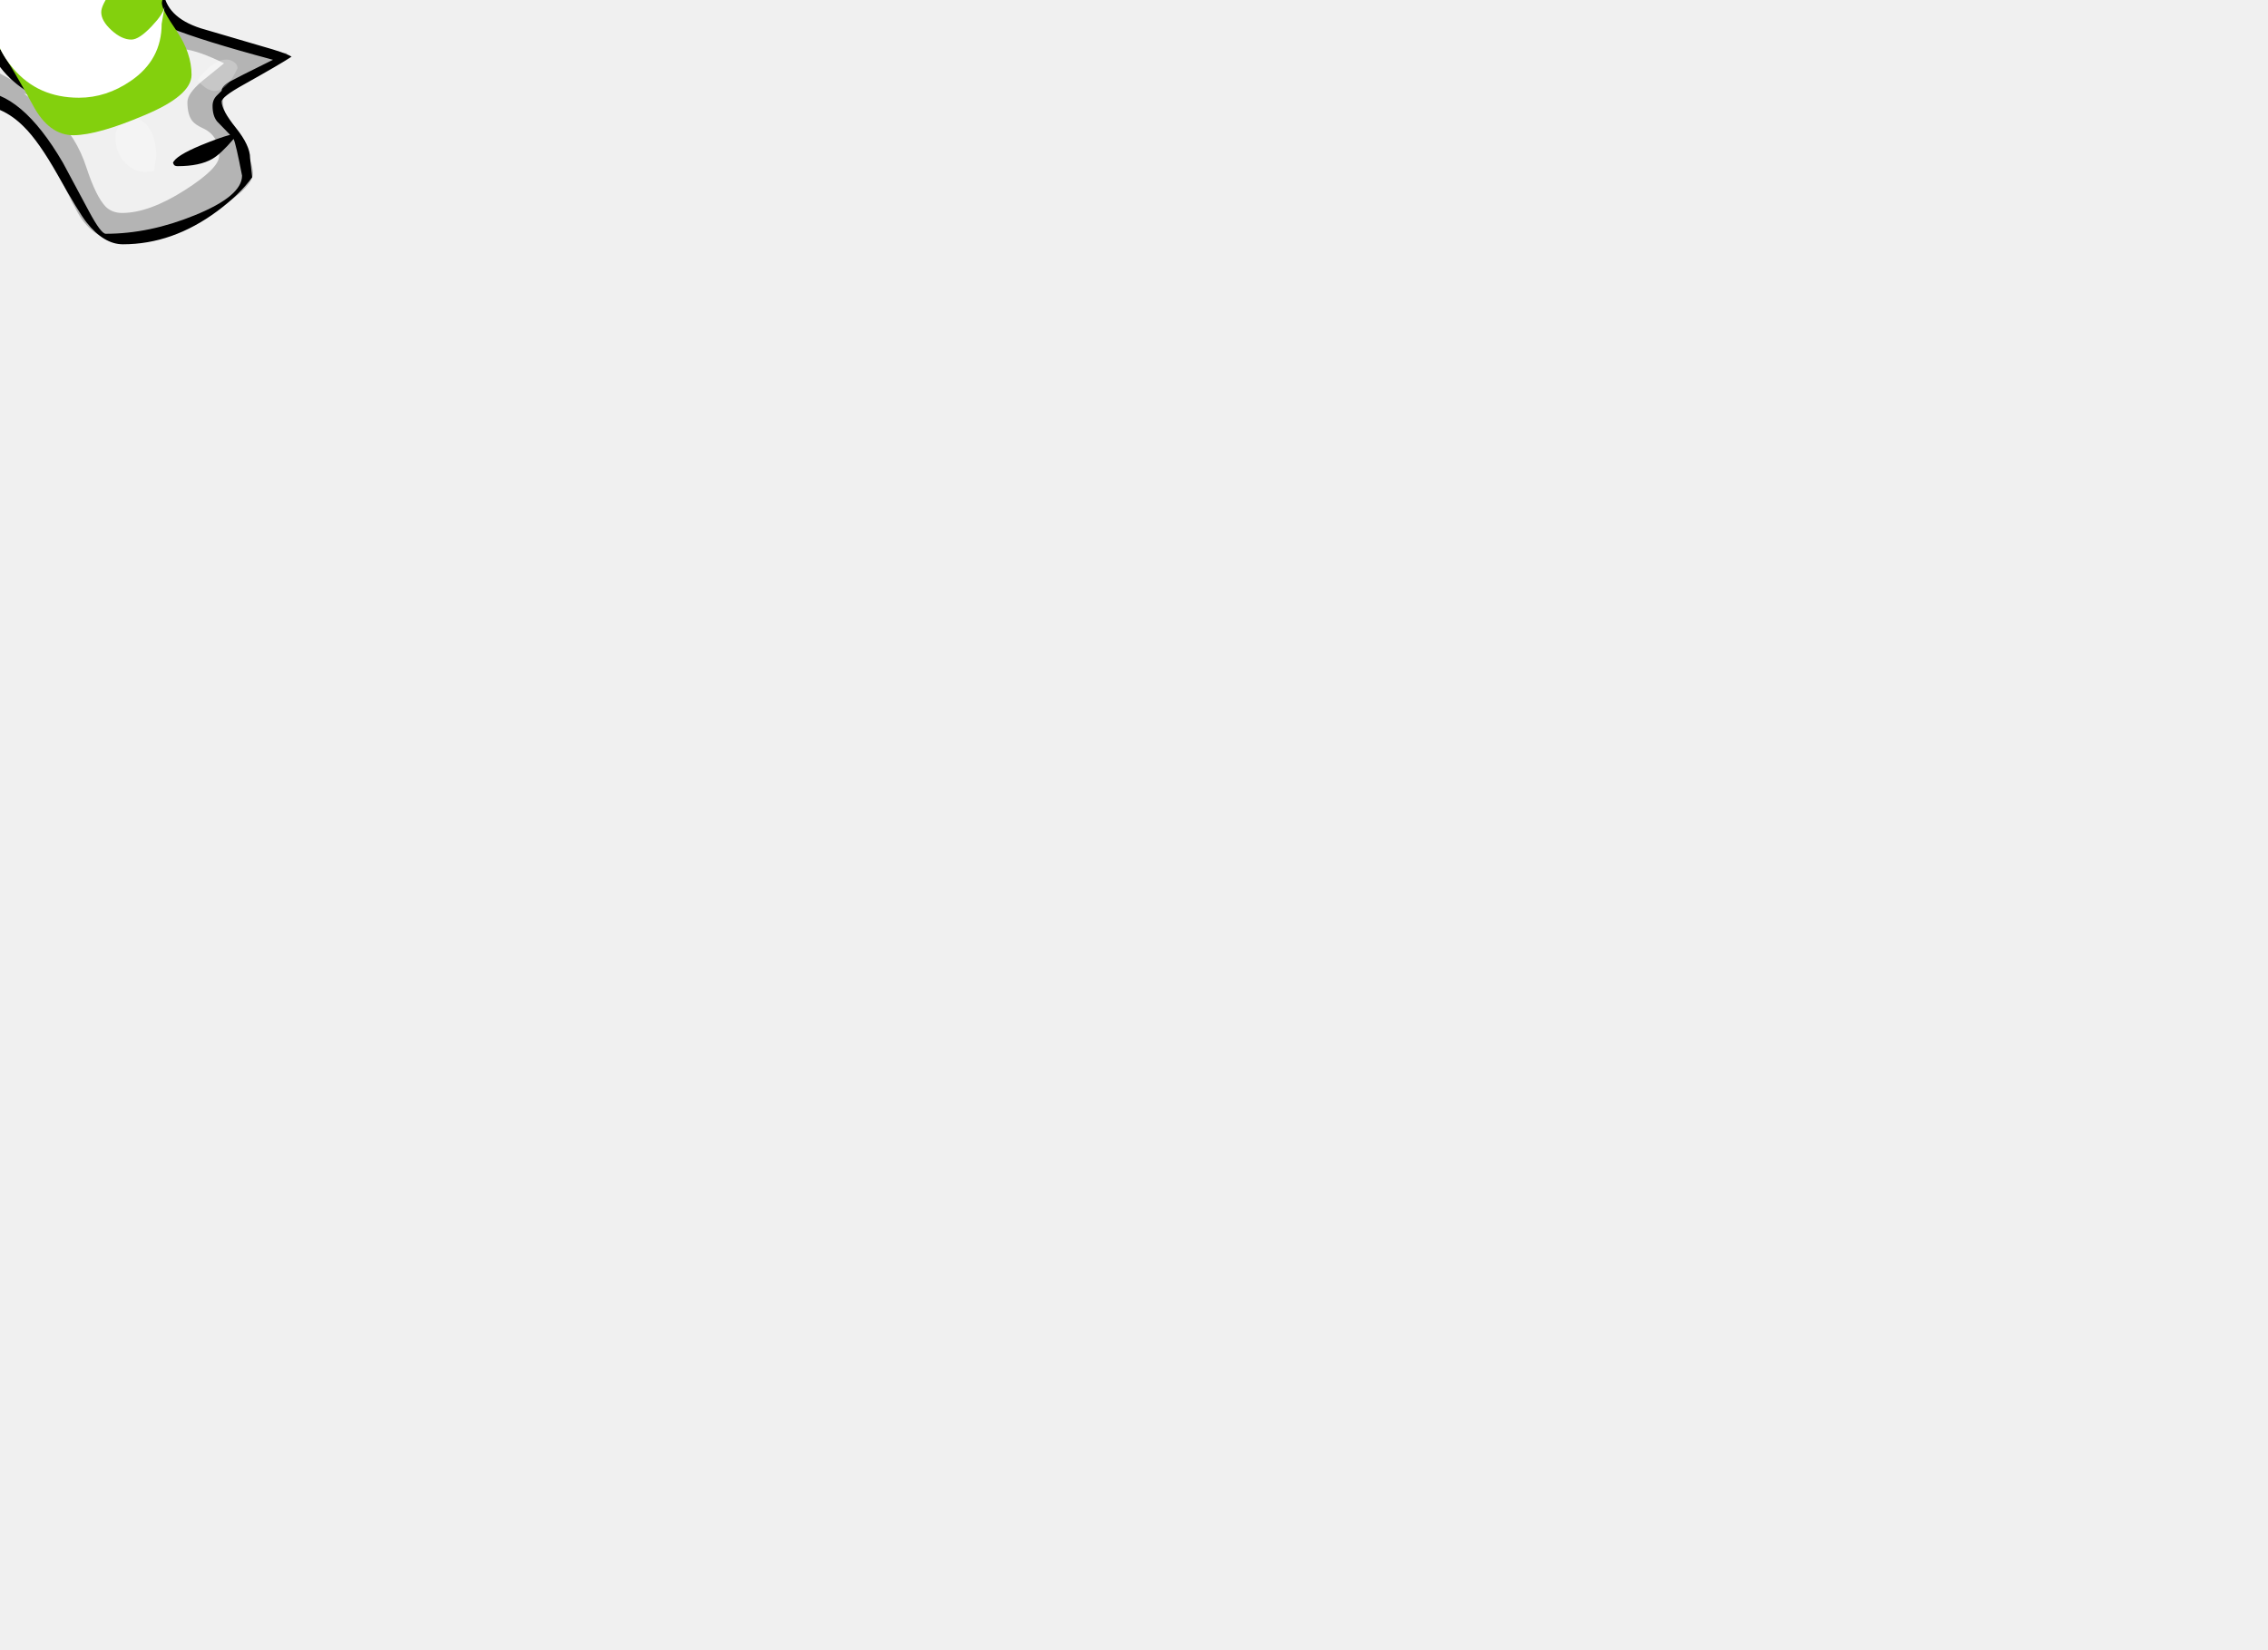
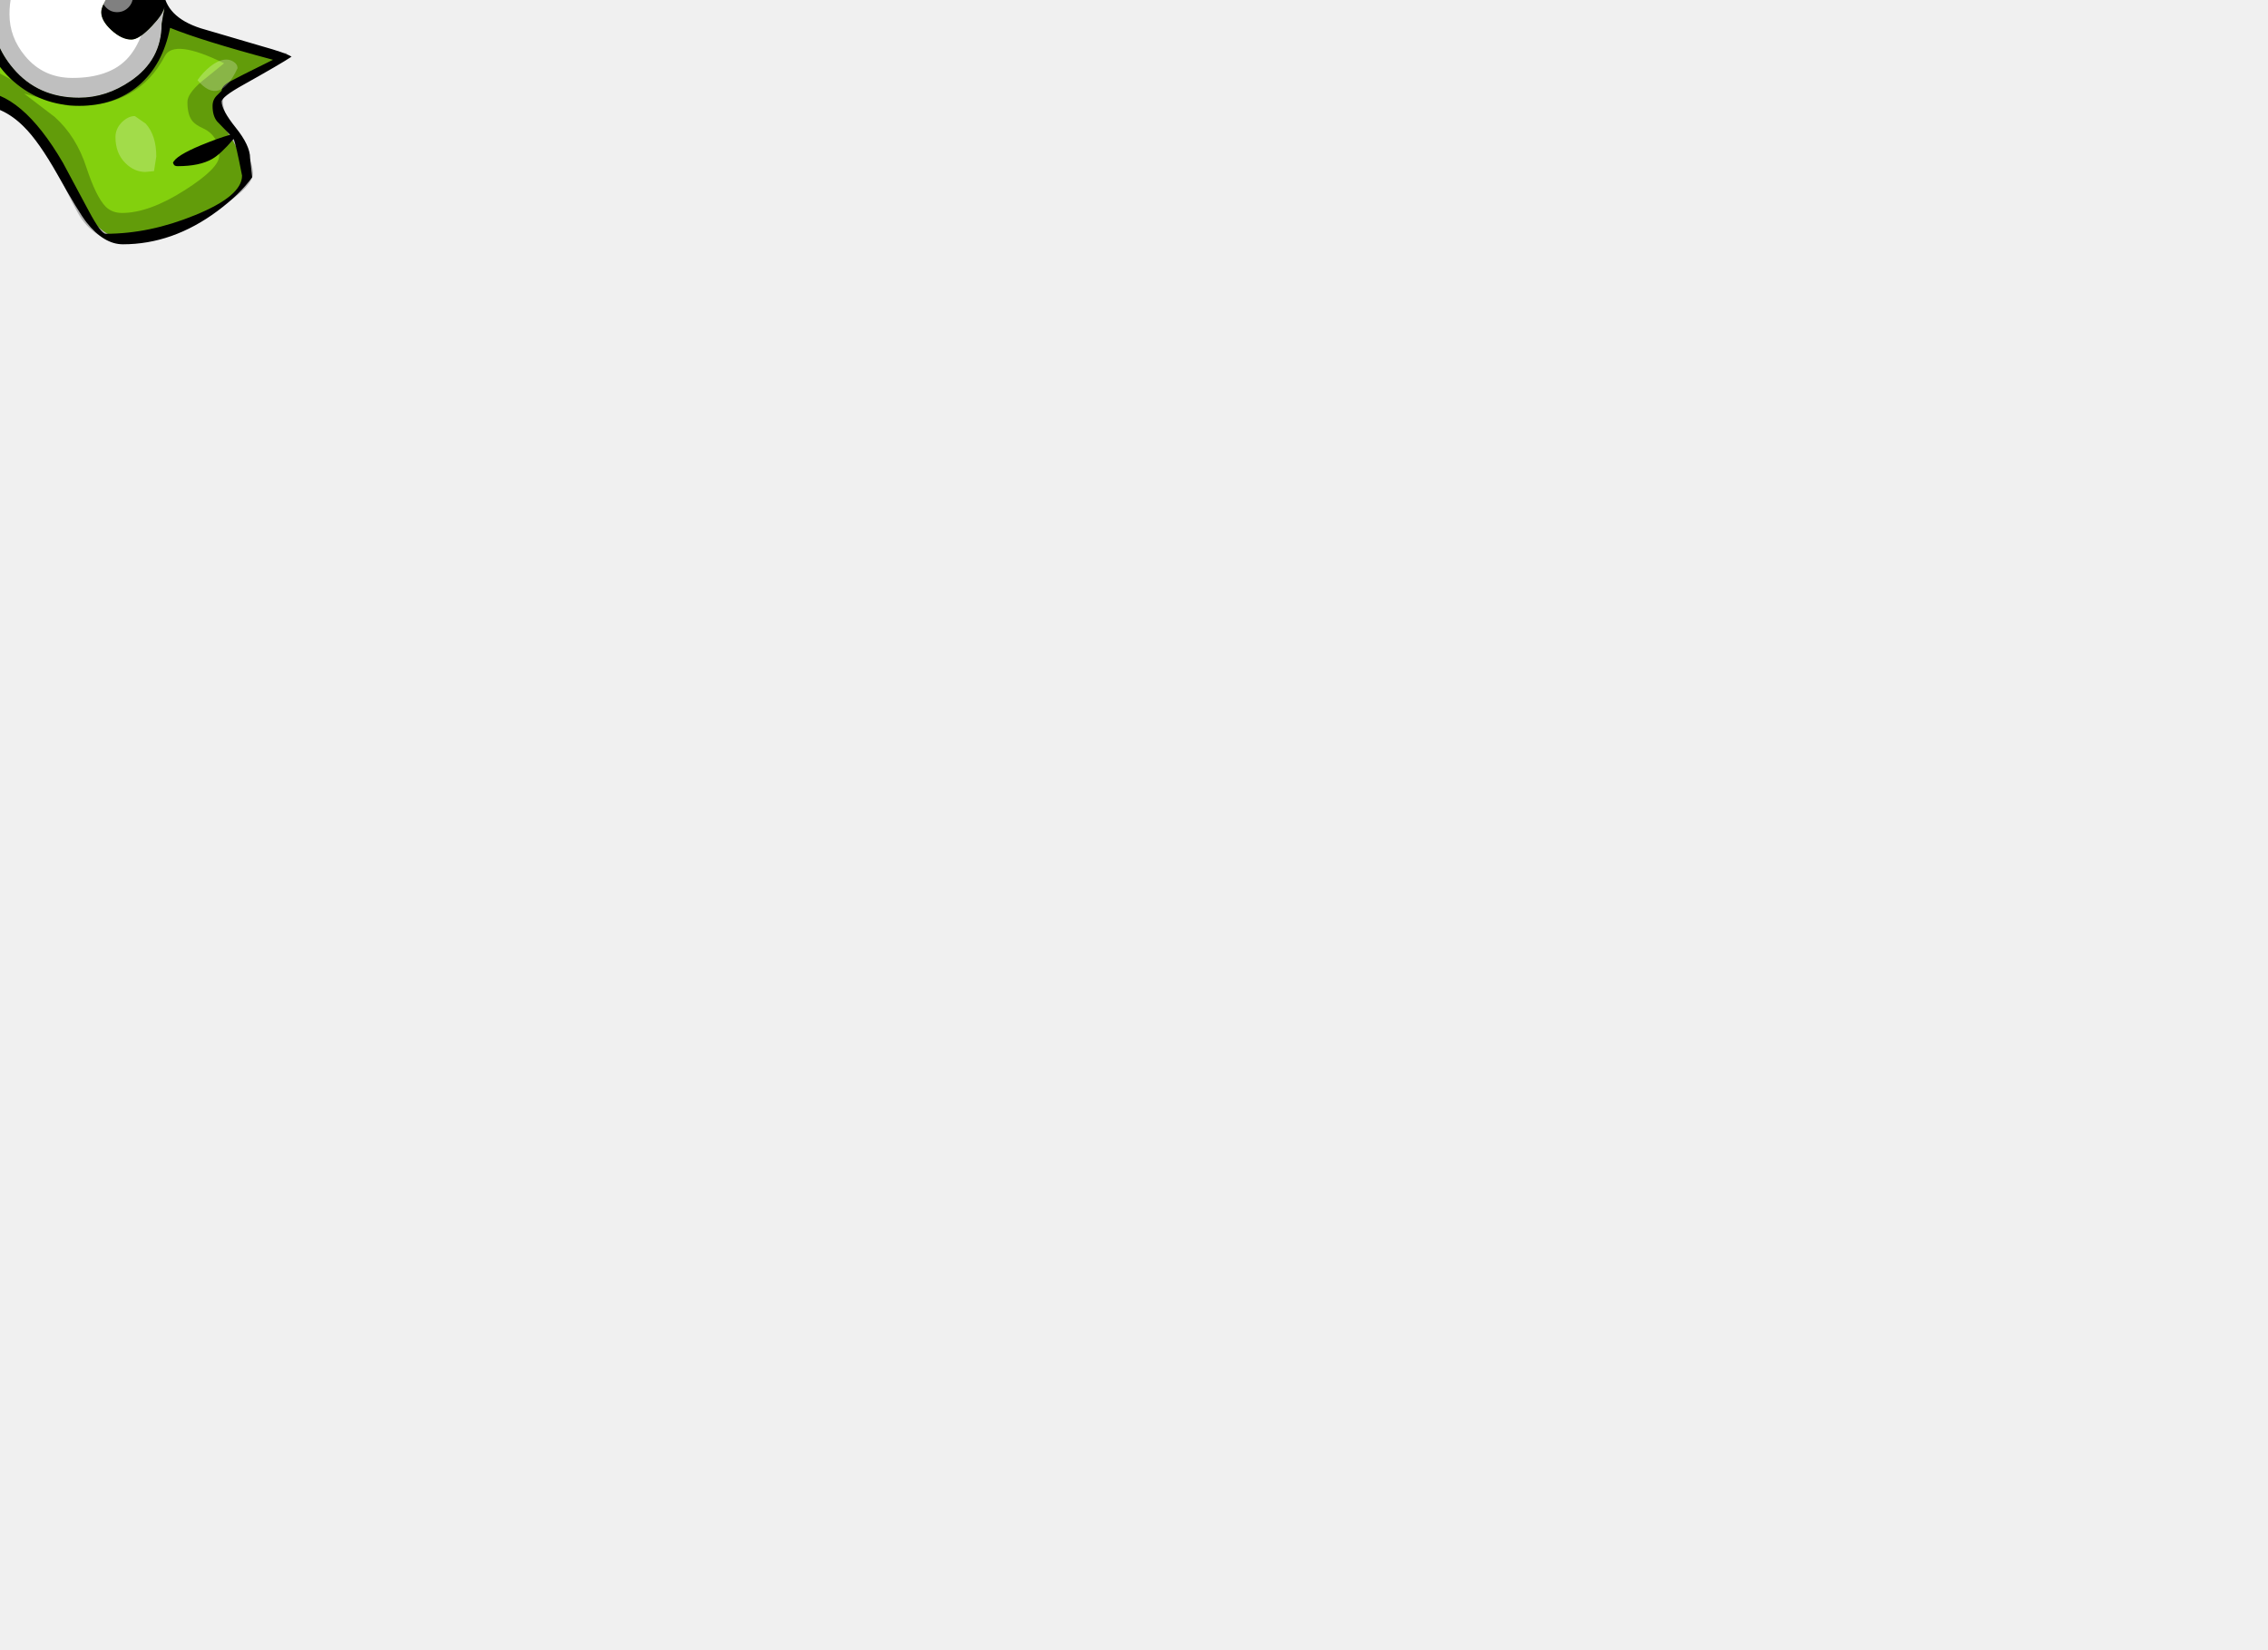
<svg xmlns="http://www.w3.org/2000/svg" xmlns:xlink="http://www.w3.org/1999/xlink" version="1.1" preserveAspectRatio="none" x="0px" y="0px" width="550px" height="400px" viewBox="0 0 550 400">
  <defs>
+     <g id="Parts_Heads_headColorMC_21_Layer1_0_FILL">
+       <path fill="#83D00D" stroke="none" d=" M 92.05 66.95 Q 88.4 59.5 85.65 56.35 82.55 52.75 78.2 53.1 L 78.25 53.05 69.6 52.3 Q 67.5 52.3 62.6 53.5 L 57.1 55.1 58.35 60.65 58.3 61.05 Q 56.35 59.7 55.15 56.05 51.1 58.4 45.7 62.8 40.3 67.1 40.55 67.6 40.75 68 34.6 70.35 28.45 72.6 24.15 77.2 19.8 81.75 19 85.45 18.35 88.35 16.75 89.45 12.3 92.35 10.95 93.6 9 95.35 9 97.2 9 97.8 9.65 99.2 L 10.2 101.1 Q 10.2 102.1 8.9 102.65 L 6.2 103.9 Q 2.95 107 2.55 111.8 2.15 116.55 9.35 119.35 15.7 121.8 20.75 121.8 27.85 121.8 30.75 118.5 32.55 116.3 32.8 112.3 37.35 113.5 38.6 113.5 41.55 113.5 42.8 111.25 44.2 108.15 46.7 104.1 49.2 100 58.2 100.3 67.25 100.65 73.4 110.45 79.5 120.2 83.4 127.45 87.3 134.75 93.3 134.7 99.25 134.6 110.3 129.9 121.85 125.1 121.85 120.05 121.85 114.8 118.3 109.5 114.65 104.25 114.65 102.6 114.65 100.6 118.9 98.25 L 131.65 91.3 Q 111.05 85.95 105.5 83.6 104.1 80.7 100.55 76.85 93.9 69.5 92.05 66.95 Z" />
+     </g>
    <g id="Graphics_Symbol_789_0_Layer0_0_FILL">
      <path fill="#FFFFFF" stroke="none" d=" M 89.25 55.15 L 89.35 55.6 Q 89.35 56.2 87.55 56.1 L 84.95 55.85 Q 76 55.85 68.15 64.4 60.85 72.45 60.85 80 60.85 87.45 65.95 93.45 71.95 100.55 81.9 100.55 88.55 100.55 94.5 96.45 101.95 91.35 101.95 82.65 L 102.65 78.55 Q 102.297 80.306 99.6 83.15 96.5 86.45 94.6 86.45 92.25 86.45 89.75 84.15 87.3 81.9 87.3 79.8 87.3 78.1 89.8 74.7 93.3 69.95 98.5 69.95 L 101.7 73.15 Q 102.15 65.4 98.85 60.4 95.45 55.1 89.4 55.1 L 89.25 55.15 Z" />
    </g>
    <g id="Graphics_Symbol_835_0_Layer2_0_FILL">
      <path fill="#000000" stroke="none" d=" M 87.5 36.95 Q 88.75 36.95 90.05 35.7 91.4 34.4 91.75 32.6 L 89.85 31.15 Q 88.15 30.15 87 30.15 81.8 32.15 77.45 35.8 68.7 43.15 72.35 51.65 L 66.45 51.9 Q 63.5 52.2 56.65 54.35 L 56.2 50.9 55.9 47.3 Q 55.9 46.5 59.5 44.6 63.7 42.4 67.7 42.4 69.05 42.4 70.1 41.55 71.05 40.8 71.05 40.15 71.05 39.25 69.95 37.7 L 68.55 36.3 Q 66.95 36.3 60.3 41.9 53.85 47.35 53.85 47.95 L 54.35 51.55 54.8 55.15 Q 51 56.9 47.15 59.45 39.4 64.5 38.95 69.5 32.7 67.85 24.55 76.75 L 19.15 83.35 15.95 87 12.9 87.85 Q 11.1 88.15 10.3 88.8 7.75 90.8 7.75 100.45 L 0.8 112.1 Q 0.8 117.1 7.2 120.35 13.25 123.4 21.65 123.4 26.7 123.4 30.7 120.65 34.6 117.95 34.9 114.4 41.35 114 43.9 112 45.45 110.75 46.25 107.9 47.05 105.05 48.4 104 50.7 102.3 56.75 102.3 63.3 102.3 68.55 107.6 72.15 111.15 76.7 119.2 81.85 128.4 83.75 130.8 87.95 136.1 92.55 136.1 104.6 136.1 115.45 128.05 120.9 124 123.9 119.85 L 123.65 117.55 123.4 115.2 Q 123.4 112.15 119.95 107.85 116.5 103.55 116.5 101.5 116.5 100.35 121.7 97.45 130.65 92.45 133.45 90.6 132.15 89.7 126.05 88 L 111.4 83.7 Q 102.9 80.95 102.35 74.45 102.2 72.65 102.7 69.55 103.2 66.75 103 65.9 100.95 57.25 95.25 54.7 90.3 52.4 74 51.7 75.35 39.75 76.25 38.15 77.65 35.5 84.65 35.5 L 87.5 36.95 M 89.35 55.6 L 89.25 55.15 89.4 55.1 Q 95.45 55.1 98.85 60.4 102.15 65.4 101.7 73.15 L 98.5 69.95 Q 93.3 69.95 89.8 74.7 87.3 78.1 87.3 79.8 87.3 81.9 89.75 84.15 92.25 86.45 94.6 86.45 96.5 86.45 99.6 83.15 102.297 80.306 102.65 78.55 L 101.95 82.65 Q 101.95 91.35 94.5 96.45 88.55 100.55 81.9 100.55 71.95 100.55 65.95 93.45 60.85 87.45 60.85 80 60.85 72.45 68.15 64.4 76 55.85 84.95 55.85 L 87.55 56.1 Q 89.35 56.2 89.35 55.6 M 118.45 96.65 Q 116.5 97.75 116.5 98.85 L 115.4 99.95 Q 114.3 101 114.3 102.55 114.3 104.95 115.4 106.3 L 118.55 109.55 Q 115.95 110.25 111.55 112.05 105.3 114.65 104.7 116.35 L 104.95 116.85 Q 105.2 117.15 105.85 117.15 111.15 117.15 114.2 115.4 116.25 114.25 119.4 110.55 119.95 111.7 121.45 119.45 121.45 124.4 110 129.05 99 133.55 88.4 133.55 87.25 133.55 84.35 128.15 L 78 116.3 Q 67.9 99 57.55 99 57.05 99 56.75 99.4 56.4 99.75 55.9 99.75 L 52 99.1 49.2 98.45 47.8 98.6 47.6 99.05 47.35 99.95 47.65 100.1 48.95 100.45 50.7 100.8 Q 46.9 101.35 45.35 104 44.8 104.9 43.65 109 42.85 111.95 41.1 112.7 38.7 113.8 33.1 111.95 L 32.75 113.9 Q 32.35 115.7 31.5 117 28.85 121.2 21.85 121.2 16.25 121.2 9.85 118.8 2.7 116.1 2.7 112.85 2.7 106.45 6.7 103.7 10.65 102.05 10.65 101.1 L 9.5 97.35 Q 9.5 93.9 14.8 91.1 20.05 88.35 19.95 86.2 19.65 79.15 30.1 73.7 35.3 71 40.6 69.6 40.6 68 46.35 63.55 50.9 60 55.25 57.4 55.5 58.6 56.4 60.2 57.2 61.65 57.75 62.1 L 58.3 62.25 58.45 61.65 57.2 56.5 Q 60 55.3 69.6 53.75 L 76.4 54.3 78.2 54.5 Q 69.1 59.2 66.55 61.55 58.75 68.65 58.75 80.45 58.75 90.25 66.05 96.6 72.85 102.5 82 102.5 90.55 102.5 96.3 97.65 102.2 92.65 104 83.6 111.6 86.7 128.95 91.35 120.15 95.7 118.45 96.65 Z" />
    </g>
    <g id="Graphics_Symbol_835_0_Layer1_0_FILL">
      <path fill="#000000" fill-opacity="0.251" stroke="none" d=" M 99.75 60.45 L 100.45 60.3 100.7 59.55 Q 100.2 58.3 99 57.1 96.65 54.8 93.1 54.8 L 90.05 54.35 87 53.9 85.2 54.25 83.95 54.7 Q 83.05 52.7 79.75 53.35 76.45 54 70.5 52.35 64.55 50.7 57.25 54.9 50.4 58.8 39.75 66.4 39.7 67.8 39.2 68.55 38 70.25 34.5 70.25 L 33.7 70.15 30.35 72.15 Q 23.65 76.15 21.9 80.15 20.15 84.15 14.3 87.65 8.45 91.15 8.75 95.2 9.05 99.2 5.25 104.75 1.45 110.3 1.1 114.2 0.75 118.05 11.9 120.65 18.2 122.15 25.35 122.15 27.15 122.15 33.8 117.3 34.05 113.35 36.65 113.55 37.4 113.6 38.1 114.05 40.45 113.45 42.85 111.75 45.2 110 46.25 107.6 L 46.25 107.5 Q 46.25 106.5 47.05 105.6 47.85 104.05 51.05 103.1 L 52.2 102.85 53.65 102.5 Q 55.1 101.65 55.75 101.65 64.05 101.65 69.4 106.9 73.05 110.5 76.7 118.5 80.95 127.75 82.65 130.1 86.55 135.35 92.3 135.35 102.15 135.35 113.55 128.7 124.1 122.6 124.1 118.85 124.1 115.85 120.45 110.3 116.8 104.7 116.8 101.25 116.8 99.15 123.7 95.75 131.25 92 132.4 89.75 120.95 88.65 111.55 84.6 102.25 80.6 102.25 76.95 102.85 71.65 102.85 69.1 102.85 64.75 99.75 60.45 M 87.55 59.7 Q 95.55 59.7 97.95 64.3 99.7 67.55 102.75 80.45 L 99.2 75.6 Q 98.05 86.55 93.4 91.3 89 95.75 80.3 95.75 73.25 95.75 68.85 90.45 65.05 85.9 65.05 80.3 65.05 70.8 72.65 64.85 79.3 59.7 87.55 59.7 M 117.1 92.2 L 111.55 96.7 Q 108.2 99.6 108.2 101.6 108.2 104.7 109.4 106.2 110.1 107.1 112.05 108 115.9 109.8 115.9 114.65 115.9 117.65 107.6 122.95 98.9 128.5 92.35 128.5 89.95 128.5 88.4 127 86.05 124.6 83.7 117.45 81.25 109.9 76 105.2 L 68.6 99.55 79.4 102.5 81.15 102.6 Q 96.4 102.6 102.75 90.4 105 86.25 117.1 92.2 M 102.85 80.7 L 103.5 83.05 103 84.8 102.85 80.7 M 32.6 78.45 Q 33.9 76.85 38.7 76.9 L 45.6 78.7 Q 48.25 70 55.05 64.8 60.95 60.25 66.85 60.25 L 69.1 60.45 Q 62.85 64.3 59.7 72.05 57.7 76.95 57.7 80.05 57.7 81.65 60.8 87.55 L 65.45 96.15 55.05 90.5 Q 53.75 89.85 52.85 89.85 L 47.15 93.2 Q 41.35 96.6 40.25 96.8 L 35.5 97.45 Q 34.65 97.5 34.15 98.2 34.8 100.2 37.3 102.35 L 39.6 104.65 Q 39.6 106.45 38.8 107 L 36.25 107.35 Q 29.6 107.2 24.85 108.65 25.65 110.65 27.45 113.7 L 25.9 116.05 Q 23.2 118.4 17.35 118.4 13.75 118.4 10.8 115.3 8.6 112.95 8.6 112.05 8.6 108.8 22.6 106.95 L 22.9 105.8 19.15 102.85 Q 17.65 101.75 17.65 100.25 17.65 98.15 19.35 96.65 21.1 95.15 23.75 95.15 L 28.9 96.55 Q 30.2 96.55 30.85 95.95 L 31.25 95.35 29.35 91.7 28.15 89.7 Q 28.15 88.5 30.2 84.85 32.2 81.15 32.2 80.3 32.2 78.9 32.6 78.45 Z" />
    </g>
    <g id="Graphics_Symbol_835_0_Layer0_0_FILL">
      <path fill="#FFFFFF" fill-opacity="0.251" stroke="none" d=" M 95.45 105 Q 93.9 105 92.4 106.4 90.75 108 90.75 110.1 90.75 114 93.15 116.4 95.3 118.55 98 118.55 L 100.1 118.35 100.65 114.8 Q 100.65 109.7 98.1 106.85 L 95.45 105 M 29.9 105.05 Q 32.2 105.05 33.1 104 L 33.55 102.9 Q 33.55 100.45 25.6 97.35 22.65 101.75 24.6 103.65 26 105.05 29.9 105.05 M 21.75 114.1 Q 22.9 113.35 22.9 112.25 22.9 111.15 21.75 110.4 20.55 109.65 18.9 109.65 17.25 109.65 16.1 110.4 14.9 111.15 14.9 112.25 14.9 113.35 16.1 114.1 17.25 114.85 18.9 114.85 20.55 114.85 21.75 114.1 M 35.3 82.7 Q 34.2 84.35 34.7 86.55 36 92.15 43.3 92.15 44.25 92.15 44.85 91.4 L 45.35 90.5 Q 45.35 88.65 42.4 84.7 39.6 80.95 38.8 80.95 36.45 80.95 35.3 82.7 M 120.35 93.4 Q 120.35 92.4 119.35 91.8 118.55 91.3 117.65 91.3 115.8 91.3 113.65 93.05 111.9 94.45 110.65 96.3 116 102.7 120.35 93.4 Z" />
      <path fill="#FFFFFF" fill-opacity="0.502" stroke="none" d=" M 91.15 72 Q 89.55 72 88.45 73.15 87.3 74.3 87.3 75.9 87.3 77.5 88.45 78.65 89.55 79.8 91.15 79.8 92.75 79.8 93.9 78.65 95 77.5 95 75.9 95 74.3 93.9 73.15 92.75 72 91.15 72 Z" />
    </g>
-     <g id="Parts_Heads_headColorMC_21_Layer1_0_FILL">
-       <path fill="#83D00D" stroke="none" d=" M 92.05 66.95 Q 88.4 59.5 85.65 56.35 82.55 52.75 78.2 53.1 L 78.25 53.05 69.6 52.3 Q 67.5 52.3 62.6 53.5 L 57.1 55.1 58.35 60.65 58.3 61.05 Q 56.35 59.7 55.15 56.05 51.1 58.4 45.7 62.8 40.3 67.1 40.55 67.6 40.75 68 34.6 70.35 28.45 72.6 24.15 77.2 19.8 81.75 19 85.45 18.35 88.35 16.75 89.45 12.3 92.35 10.95 93.6 9 95.35 9 97.2 9 97.8 9.65 99.2 L 10.2 101.1 Q 10.2 102.1 8.9 102.65 L 6.2 103.9 Q 2.95 107 2.55 111.8 2.15 116.55 9.35 119.35 15.7 121.8 20.75 121.8 27.85 121.8 30.75 118.5 32.55 116.3 32.8 112.3 37.35 113.5 38.6 113.5 41.55 113.5 42.8 111.25 44.2 108.15 46.7 104.1 49.2 100 58.2 100.3 67.25 100.65 73.4 110.45 79.5 120.2 83.4 127.45 87.3 134.75 93.3 134.7 99.25 134.6 110.3 129.9 121.85 125.1 121.85 120.05 121.85 114.8 118.3 109.5 114.65 104.25 114.65 102.6 114.65 100.6 118.9 98.25 L 131.65 91.3 Q 111.05 85.95 105.5 83.6 104.1 80.7 100.55 76.85 93.9 69.5 92.05 66.95 Z" />
+   </defs>
+   <g transform="matrix( 1, 0, 0, 1, -62.75,-76.85) ">
+     <g transform="matrix( 1, 0, 0, 1, 0,0) ">
+       <use xlink:href="#Parts_Heads_headColorMC_21_Layer1_0_FILL" />
    </g>
-   </defs>
+   </g>
+   <g transform="matrix( 1, 0, 0, 1, -62.75,-76.85) ">
+     <g transform="matrix( 1, 0, 0, 1, 0,0) ">
+       <g transform="matrix( 1, 0, 0, 1, 0,0) ">
+         <use xlink:href="#Graphics_Symbol_789_0_Layer0_0_FILL" />
+       </g>
+     </g>
+   </g>
  <g transform="matrix( 1, 0, 0, 1, -62.75,-76.85) ">
    <g transform="matrix( 1, 0, 0, 1, 0,0) ">
      <g transform="matrix( 1, 0, 0, 1, 0,0) ">
        <use xlink:href="#Graphics_Symbol_789_0_Layer0_0_FILL" />
      </g>
    </g>
    <g transform="matrix( 1, 0, 0, 1, 0,0) ">
      <g transform="matrix( 1, 0, 0, 1, 0,0) ">
        <use xlink:href="#Graphics_Symbol_835_0_Layer2_0_FILL" />
      </g>
      <g transform="matrix( 1, 0, 0, 1, 0,0) ">
        <use xlink:href="#Graphics_Symbol_835_0_Layer1_0_FILL" />
      </g>
      <g transform="matrix( 1, 0, 0, 1, 0,0) ">
        <use xlink:href="#Graphics_Symbol_835_0_Layer0_0_FILL" />
      </g>
    </g>
    <g id="hat1" transform="matrix( 0.9839172, -0.175293, 0.175293, 0.9839172, 45.2,78.25) ">
      <g id="colorMC" transform="matrix( 0.9999847, 0, 0, 0.9999847, 0,0) " />
      <g id="colorMC2" transform="matrix( 1, 0, 0, 1, 0,0) " />
    </g>
    <g id="hat2" transform="matrix( 0.9733734, -0.2247314, 0.2247314, 0.9733734, 38,60.6) ">
      <g id="colorMC_FL" transform="matrix( 0.9999847, 0, 0, 0.9999847, 0,0) " />
      <g id="colorMC2_FL" transform="matrix( 1, 0, 0, 1, 0,0) " />
    </g>
    <g id="hat3" transform="matrix( 0.9602661, -0.2753754, 0.2753754, 0.9602661, 26,48.4) ">
      <g id="colorMC_FL_FL" transform="matrix( 0.9999847, 0, 0, 0.9999847, 0,0) " />
      <g id="colorMC2_FL_FL" transform="matrix( 1, 0, 0, 1, 0,0) " />
    </g>
    <g id="hat4" transform="matrix( 0.9445801, -0.3252411, 0.3252411, 0.9445801, 18.85,34.5) ">
      <g id="colorMC_FL_FL_FL" transform="matrix( 0.9999847, 0, 0, 0.9999847, 0,0) " />
      <g id="colorMC2_FL_FL_FL" transform="matrix( 1, 0, 0, 1, 0,0) " />
    </g>
  </g>
-   <g transform="matrix( 1, 0, 0, 1, -75.4,-101.9) ">
-     <g transform="matrix( 1, 0, 0, 1, 0,0) ">
-       <use xlink:href="#Parts_Heads_headColorMC_21_Layer1_0_FILL" />
-     </g>
-   </g>
-   <g transform="matrix( 1, 0, 0, 1, -62.75,-76.85) ">
-     <g transform="matrix( 1, 0, 0, 1, 0,0) ">
-       <g transform="matrix( 1, 0, 0, 1, 0,0) ">
-         <use xlink:href="#Graphics_Symbol_789_0_Layer0_0_FILL" />
-       </g>
-     </g>
-   </g>
</svg>
